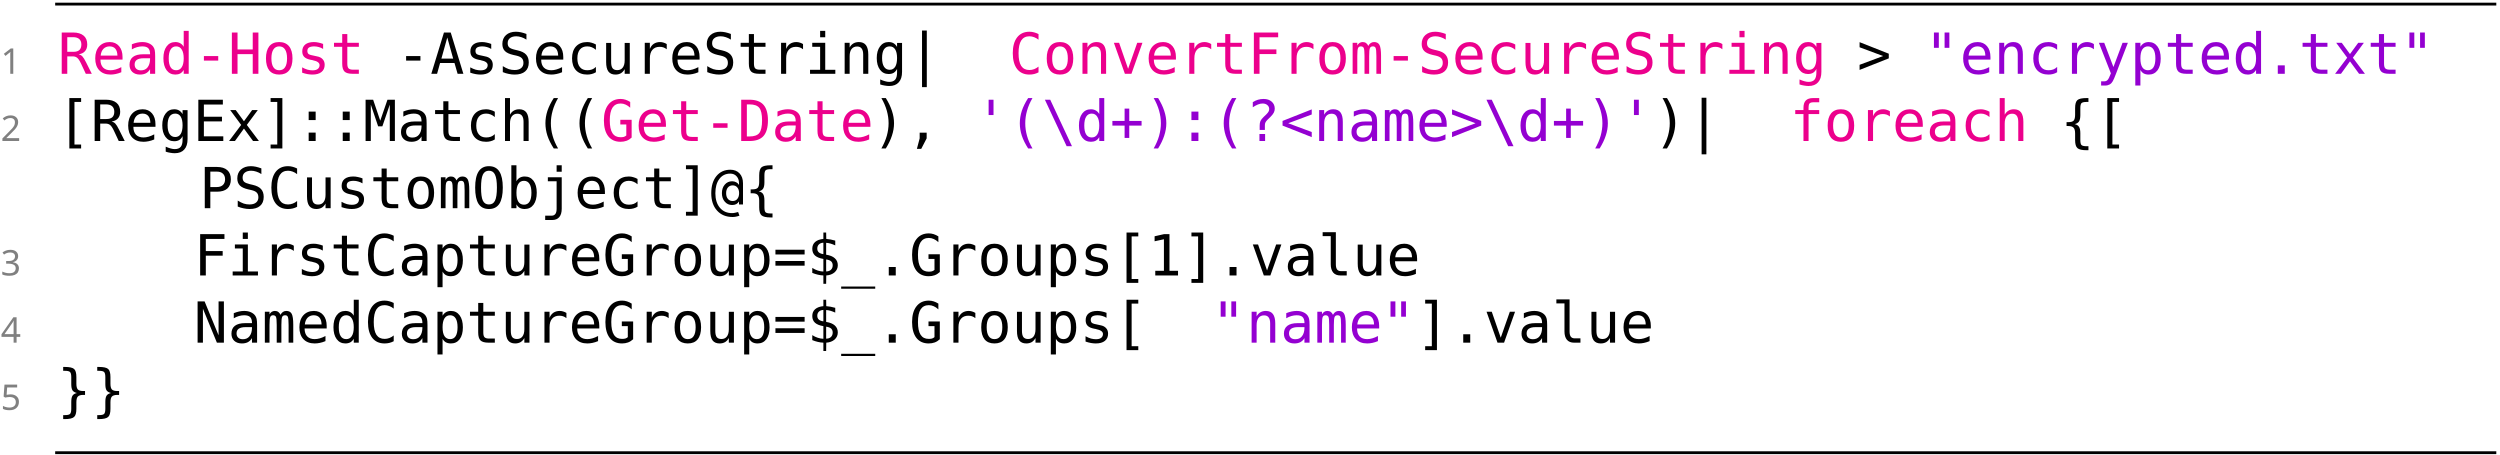
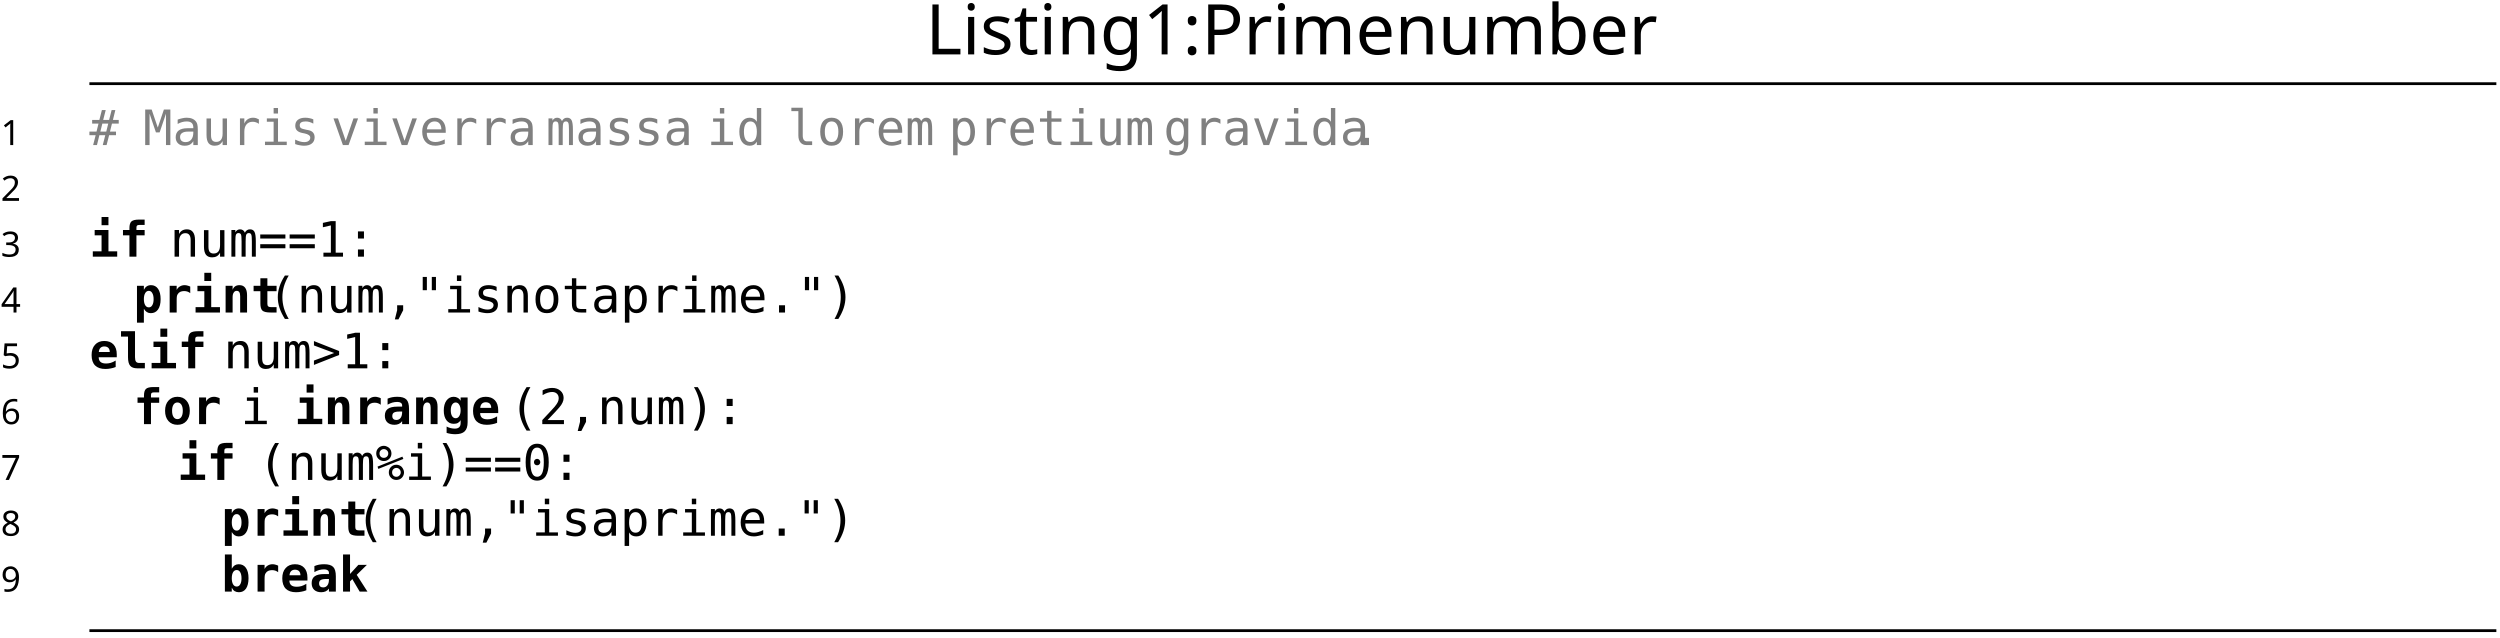
- <svg xmlns="http://www.w3.org/2000/svg" version="1.1" id="svg1" width="469.333" height="85.333" viewBox="0 0 469.333 85.333">
+ <svg xmlns="http://www.w3.org/2000/svg" version="1.1" id="svg1" width="476" height="121.333" viewBox="0 0 476 121.333">
  <defs id="defs1">
    <clipPath clipPathUnits="userSpaceOnUse" id="clipPath1">
-       <path d="M 0,0 H 612 V 792 H 0 Z" transform="translate(-133.768,-660.423)" id="path1" />
+       <path d="M 0,0 H 612 V 792 H 0 Z" transform="matrix(1,0,0,-1,-253.181,657.235)" id="path1" />
    </clipPath>
    <clipPath clipPathUnits="userSpaceOnUse" id="clipPath2">
-       <path d="M 0,0 H 612 V 792 H 0 Z" transform="matrix(1,0,0,-1,-126.102,650.61)" id="path2" />
+       <path d="M 0,0 H 612 V 792 H 0 Z" transform="translate(-133.768,-653.051)" id="path2" />
    </clipPath>
    <clipPath clipPathUnits="userSpaceOnUse" id="clipPath3">
-       <path d="M 0,0 H 612 V 792 H 0 Z" transform="matrix(1,0,0,-1,-134.128,650.61)" id="path3" />
+       <path d="M 0,0 H 612 V 792 H 0 Z" transform="matrix(1,0,0,-1,-121.12,644.284)" id="path3" />
    </clipPath>
    <clipPath clipPathUnits="userSpaceOnUse" id="clipPath4">
-       <path d="M 0,0 H 612 V 792 H 0 Z" transform="matrix(1,0,0,-1,-181.79,650.61)" id="path4" />
+       <path d="M 0,0 H 612 V 792 H 0 Z" transform="matrix(1,0,0,-1,-133.768,644.284)" id="path4" />
    </clipPath>
    <clipPath clipPathUnits="userSpaceOnUse" id="clipPath5">
-       <path d="M 0,0 H 612 V 792 H 0 Z" transform="matrix(1,0,0,-1,-268.052,650.61)" id="path5" />
+       <path d="M 0,0 H 612 V 792 H 0 Z" transform="matrix(1,0,0,-1,-141.437,644.284)" id="path5" />
    </clipPath>
    <clipPath clipPathUnits="userSpaceOnUse" id="clipPath6">
-       <path d="M 0,0 H 612 V 792 H 0 Z" transform="matrix(1,0,0,-1,-387.487,650.61)" id="path6" />
+       <path d="M 0,0 H 612 V 792 H 0 Z" transform="matrix(1,0,0,-1,-168.277,644.284)" id="path6" />
    </clipPath>
    <clipPath clipPathUnits="userSpaceOnUse" id="clipPath7">
-       <path d="M 0,0 H 612 V 792 H 0 Z" transform="matrix(1,0,0,-1,-396.985,650.61)" id="path7" />
+       <path d="M 0,0 H 612 V 792 H 0 Z" transform="matrix(1,0,0,-1,-198.951,644.284)" id="path7" />
    </clipPath>
    <clipPath clipPathUnits="userSpaceOnUse" id="clipPath8">
-       <path d="M 0,0 H 612 V 792 H 0 Z" transform="matrix(1,0,0,-1,-401.927,650.61)" id="path8" />
+       <path d="M 0,0 H 612 V 792 H 0 Z" transform="matrix(1,0,0,-1,-221.956,644.284)" id="path8" />
    </clipPath>
    <clipPath clipPathUnits="userSpaceOnUse" id="clipPath9">
-       <path d="M 0,0 H 612 V 792 H 0 Z" transform="matrix(1,0,0,-1,-444.806,650.61)" id="path9" />
+       <path d="M 0,0 H 612 V 792 H 0 Z" transform="matrix(1,0,0,-1,-233.459,644.284)" id="path9" />
    </clipPath>
    <clipPath clipPathUnits="userSpaceOnUse" id="clipPath10">
-       <path d="M 0,0 H 612 V 792 H 0 Z" transform="matrix(1,0,0,-1,-449.688,650.61)" id="path10" />
+       <path d="M 0,0 H 612 V 792 H 0 Z" transform="matrix(1,0,0,-1,-256.464,644.284)" id="path10" />
    </clipPath>
    <clipPath clipPathUnits="userSpaceOnUse" id="clipPath11">
-       <path d="M 0,0 H 612 V 792 H 0 Z" transform="matrix(1,0,0,-1,-463.934,650.61)" id="path11" />
+       <path d="M 0,0 H 612 V 792 H 0 Z" transform="matrix(1,0,0,-1,-287.139,644.284)" id="path11" />
    </clipPath>
    <clipPath clipPathUnits="userSpaceOnUse" id="clipPath12">
-       <path d="M 0,0 H 612 V 792 H 0 Z" transform="matrix(1,0,0,-1,-126.102,641.146)" id="path12" />
+       <path d="M 0,0 H 612 V 792 H 0 Z" transform="matrix(1,0,0,-1,-313.978,644.284)" id="path12" />
    </clipPath>
    <clipPath clipPathUnits="userSpaceOnUse" id="clipPath13">
-       <path d="M 0,0 H 612 V 792 H 0 Z" transform="matrix(1,0,0,-1,-133.968,641.146)" id="path13" />
+       <path d="M 0,0 H 612 V 792 H 0 Z" transform="matrix(1,0,0,-1,-121.12,636.314)" id="path13" />
    </clipPath>
    <clipPath clipPathUnits="userSpaceOnUse" id="clipPath14">
-       <path d="M 0,0 H 612 V 792 H 0 Z" transform="matrix(1,0,0,-1,-210.638,641.146)" id="path14" />
+       <path d="M 0,0 H 612 V 792 H 0 Z" transform="matrix(1,0,0,-1,-121.12,628.344)" id="path14" />
    </clipPath>
    <clipPath clipPathUnits="userSpaceOnUse" id="clipPath15">
-       <path d="M 0,0 H 612 V 792 H 0 Z" transform="matrix(1,0,0,-1,-248.739,641.146)" id="path15" />
+       <path d="M 0,0 H 612 V 792 H 0 Z" transform="matrix(1,0,0,-1,-133.768,628.344)" id="path15" />
    </clipPath>
    <clipPath clipPathUnits="userSpaceOnUse" id="clipPath16">
-       <path d="M 0,0 H 612 V 792 H 0 Z" transform="matrix(1,0,0,-1,-263.152,641.146)" id="path16" />
+       <path d="M 0,0 H 612 V 792 H 0 Z" transform="matrix(1,0,0,-1,-145.271,628.344)" id="path16" />
    </clipPath>
    <clipPath clipPathUnits="userSpaceOnUse" id="clipPath17">
-       <path d="M 0,0 H 612 V 792 H 0 Z" transform="matrix(1,0,0,-1,-267.934,641.146)" id="path17" />
+       <path d="M 0,0 H 612 V 792 H 0 Z" transform="matrix(1,0,0,-1,-121.12,620.374)" id="path17" />
    </clipPath>
    <clipPath clipPathUnits="userSpaceOnUse" id="clipPath18">
-       <path d="M 0,0 H 612 V 792 H 0 Z" transform="matrix(1,0,0,-1,-277.432,641.146)" id="path18" />
+       <path d="M 0,0 H 612 V 792 H 0 Z" transform="matrix(1,0,0,-1,-140.045,620.374)" id="path18" />
    </clipPath>
    <clipPath clipPathUnits="userSpaceOnUse" id="clipPath19">
-       <path d="M 0,0 H 612 V 792 H 0 Z" transform="matrix(1,0,0,-1,-282.281,641.146)" id="path19" />
+       <path d="M 0,0 H 612 V 792 H 0 Z" transform="matrix(1,0,0,-1,-159.216,620.374)" id="path19" />
    </clipPath>
    <clipPath clipPathUnits="userSpaceOnUse" id="clipPath20">
-       <path d="M 0,0 H 612 V 792 H 0 Z" transform="matrix(1,0,0,-1,-291.845,641.146)" id="path20" />
+       <path d="M 0,0 H 612 V 792 H 0 Z" transform="matrix(1,0,0,-1,-121.12,612.404)" id="path20" />
    </clipPath>
    <clipPath clipPathUnits="userSpaceOnUse" id="clipPath21">
-       <path d="M 0,0 H 612 V 792 H 0 Z" transform="matrix(1,0,0,-1,-310.973,641.146)" id="path21" />
+       <path d="M 0,0 H 612 V 792 H 0 Z" transform="matrix(1,0,0,-1,-133.768,612.404)" id="path21" />
    </clipPath>
    <clipPath clipPathUnits="userSpaceOnUse" id="clipPath22">
-       <path d="M 0,0 H 612 V 792 H 0 Z" transform="matrix(1,0,0,-1,-330.102,641.146)" id="path22" />
+       <path d="M 0,0 H 612 V 792 H 0 Z" transform="matrix(1,0,0,-1,-152.94,612.404)" id="path22" />
    </clipPath>
    <clipPath clipPathUnits="userSpaceOnUse" id="clipPath23">
-       <path d="M 0,0 H 612 V 792 H 0 Z" transform="matrix(1,0,0,-1,-339.599,641.146)" id="path23" />
+       <path d="M 0,0 H 612 V 792 H 0 Z" transform="matrix(1,0,0,-1,-121.12,604.433)" id="path23" />
    </clipPath>
    <clipPath clipPathUnits="userSpaceOnUse" id="clipPath24">
-       <path d="M 0,0 H 612 V 792 H 0 Z" transform="matrix(1,0,0,-1,-344.448,641.146)" id="path24" />
+       <path d="M 0,0 H 612 V 792 H 0 Z" transform="matrix(1,0,0,-1,-140.045,604.433)" id="path24" />
    </clipPath>
    <clipPath clipPathUnits="userSpaceOnUse" id="clipPath25">
-       <path d="M 0,0 H 612 V 792 H 0 Z" transform="matrix(1,0,0,-1,-354.012,641.146)" id="path25" />
+       <path d="M 0,0 H 612 V 792 H 0 Z" transform="matrix(1,0,0,-1,-155.382,604.433)" id="path25" />
    </clipPath>
    <clipPath clipPathUnits="userSpaceOnUse" id="clipPath26">
-       <path d="M 0,0 H 612 V 792 H 0 Z" transform="matrix(1,0,0,-1,-358.728,641.146)" id="path26" />
+       <path d="M 0,0 H 612 V 792 H 0 Z" transform="matrix(1,0,0,-1,-163.05,604.433)" id="path26" />
    </clipPath>
    <clipPath clipPathUnits="userSpaceOnUse" id="clipPath27">
-       <path d="M 0,0 H 612 V 792 H 0 Z" transform="matrix(1,0,0,-1,-378.006,641.146)" id="path27" />
+       <path d="M 0,0 H 612 V 792 H 0 Z" transform="matrix(1,0,0,-1,-193.724,604.433)" id="path27" />
    </clipPath>
    <clipPath clipPathUnits="userSpaceOnUse" id="clipPath28">
-       <path d="M 0,0 H 612 V 792 H 0 Z" transform="matrix(1,0,0,-1,-416.113,641.146)" id="path28" />
+       <path d="M 0,0 H 612 V 792 H 0 Z" transform="matrix(1,0,0,-1,-121.12,596.463)" id="path28" />
    </clipPath>
    <clipPath clipPathUnits="userSpaceOnUse" id="clipPath29">
-       <path d="M 0,0 H 612 V 792 H 0 Z" transform="matrix(1,0,0,-1,-154.067,631.681)" id="path29" />
+       <path d="M 0,0 H 612 V 792 H 0 Z" transform="matrix(1,0,0,-1,-146.321,596.463)" id="path29" />
    </clipPath>
    <clipPath clipPathUnits="userSpaceOnUse" id="clipPath30">
-       <path d="M 0,0 H 612 V 792 H 0 Z" transform="matrix(1,0,0,-1,-126.102,622.217)" id="path30" />
+       <path d="M 0,0 H 612 V 792 H 0 Z" transform="matrix(1,0,0,-1,-157.824,596.463)" id="path30" />
    </clipPath>
    <clipPath clipPathUnits="userSpaceOnUse" id="clipPath31">
-       <path d="M 0,0 H 612 V 792 H 0 Z" transform="matrix(1,0,0,-1,-153.275,622.217)" id="path31" />
+       <path d="M 0,0 H 612 V 792 H 0 Z" transform="matrix(1,0,0,-1,-121.12,588.493)" id="path31" />
    </clipPath>
    <clipPath clipPathUnits="userSpaceOnUse" id="clipPath32">
-       <path d="M 0,0 H 612 V 792 H 0 Z" transform="matrix(1,0,0,-1,-126.102,612.752)" id="path32" />
+       <path d="M 0,0 H 612 V 792 H 0 Z" transform="matrix(1,0,0,-1,-152.598,588.493)" id="path32" />
    </clipPath>
    <clipPath clipPathUnits="userSpaceOnUse" id="clipPath33">
-       <path d="M 0,0 H 612 V 792 H 0 Z" transform="matrix(1,0,0,-1,-153.275,612.752)" id="path33" />
+       <path d="M 0,0 H 612 V 792 H 0 Z" transform="matrix(1,0,0,-1,-171.769,588.493)" id="path33" />
    </clipPath>
    <clipPath clipPathUnits="userSpaceOnUse" id="clipPath34">
-       <path d="M 0,0 H 612 V 792 H 0 Z" transform="matrix(1,0,0,-1,-296.56,612.752)" id="path34" />
+       <path d="M 0,0 H 612 V 792 H 0 Z" transform="matrix(1,0,0,-1,-121.12,580.523)" id="path34" />
    </clipPath>
    <clipPath clipPathUnits="userSpaceOnUse" id="clipPath35">
-       <path d="M 0,0 H 612 V 792 H 0 Z" transform="matrix(1,0,0,-1,-301.463,612.752)" id="path35" />
+       <path d="M 0,0 H 612 V 792 H 0 Z" transform="matrix(1,0,0,-1,-152.598,580.523)" id="path35" />
    </clipPath>
    <clipPath clipPathUnits="userSpaceOnUse" id="clipPath36">
-       <path d="M 0,0 H 612 V 792 H 0 Z" transform="matrix(1,0,0,-1,-320.471,612.752)" id="path36" />
-     </clipPath>
-     <clipPath clipPathUnits="userSpaceOnUse" id="clipPath37">
-       <path d="M 0,0 H 612 V 792 H 0 Z" transform="matrix(1,0,0,-1,-325.32,612.752)" id="path37" />
-     </clipPath>
-     <clipPath clipPathUnits="userSpaceOnUse" id="clipPath38">
-       <path d="M 0,0 H 612 V 792 H 0 Z" transform="matrix(1,0,0,-1,-126.102,603.288)" id="path38" />
-     </clipPath>
-     <clipPath clipPathUnits="userSpaceOnUse" id="clipPath39">
-       <path d="M 0,0 H 612 V 792 H 0 Z" transform="matrix(1,0,0,-1,-134.035,603.288)" id="path39" />
-     </clipPath>
-     <clipPath clipPathUnits="userSpaceOnUse" id="clipPath40">
-       <path d="M 0,0 H 612 V 792 H 0 Z" transform="translate(-133.768,-597.26)" id="path40" />
+       <path d="M 0,0 H 612 V 792 H 0 Z" transform="translate(-133.768,-574.944)" id="path36" />
    </clipPath>
  </defs>
  <g id="g1">
-     <g id="g78">
-       <path d="M 0,0 H 343.711" style="fill:none;stroke:#000000;stroke-width:0.398;stroke-linecap:butt;stroke-linejoin:miter;stroke-miterlimit:10;stroke-dasharray:none;stroke-opacity:1" transform="matrix(1.333333,0,0,-1.333333,10.35733,0.7693333)" clip-path="url(#clipPath1)" id="path41" />
-       <text xml:space="preserve" transform="matrix(1.333333,0,0,1.333333,0.136,13.85333)" clip-path="url(#clipPath2)" id="text41">
-         <tspan style="font-variant:normal;font-weight:normal;font-size:4.981px;font-family:'Segoe UI';writing-mode:lr-tb;fill:#808080;fill-opacity:1;fill-rule:nonzero;stroke:none" x="0" y="0" id="tspan41">1</tspan>
-       </text>
-       <text xml:space="preserve" transform="matrix(1.333333,0,0,1.333333,10.83733,13.85333)" clip-path="url(#clipPath3)" id="text42">
-         <tspan style="font-variant:normal;font-weight:normal;font-size:7.97px;font-family:Consolas;writing-mode:lr-tb;fill:#ec008c;fill-opacity:1;fill-rule:nonzero;stroke:none" x="0" dx="0 0.359 0.359 0.359 0.359 0.367 0.359 0.359 0.359" y="0" id="tspan42">Read-Host</tspan>
-       </text>
-       <text xml:space="preserve" transform="matrix(1.333333,0,0,1.333333,74.38667,13.85333)" clip-path="url(#clipPath4)" id="text43">
-         <tspan style="font-variant:normal;font-weight:normal;font-size:7.97px;font-family:Consolas;writing-mode:lr-tb;fill:#000000;fill-opacity:1;fill-rule:nonzero;stroke:none" x="0" dx="0 0.566 0.375 0.375 0.375 0.375 0.375 0.375 0.367 0.375 0.375 0.375 0.375 0.375 0.375 5.356" y="0" id="tspan43">-AsSecureString|</tspan>
-       </text>
-       <text xml:space="preserve" transform="matrix(1.333333,0,0,1.333333,189.4027,13.85333)" clip-path="url(#clipPath5)" id="text44">
-         <tspan style="font-variant:normal;font-weight:normal;font-size:7.97px;font-family:Consolas;writing-mode:lr-tb;fill:#ec008c;fill-opacity:1;fill-rule:nonzero;stroke:none" x="0" dx="0 0.383 0.383 0.383 0.383 0.391 0.383 0.383 0.383 0.383 0.383 0.391 0.383 0.383 0.383 0.383 0.391 0.383 0.383 0.383 0.383 0.391 0.383 0.383" y="0" id="tspan44">ConvertFrom-SecureString</tspan>
-       </text>
-       <text xml:space="preserve" transform="matrix(1.333333,0,0,1.333333,348.6493,13.85333)" clip-path="url(#clipPath6)" id="text45">
-         <tspan style="font-variant:normal;font-weight:normal;font-size:7.97px;font-family:Consolas;writing-mode:lr-tb;fill:#000000;fill-opacity:1;fill-rule:nonzero;stroke:none" x="0" y="0" id="tspan45">&gt;</tspan>
-       </text>
-       <text xml:space="preserve" transform="matrix(1.333333,0,0,1.333333,361.3133,13.85333)" clip-path="url(#clipPath7)" id="text46">
-         <tspan style="font-variant:normal;font-weight:normal;font-size:7.97px;font-family:Consolas;writing-mode:lr-tb;fill:#9400d1;fill-opacity:1;fill-rule:nonzero;stroke:none" x="0" y="0" id="tspan46">"</tspan>
-       </text>
-       <text xml:space="preserve" transform="matrix(1.333333,0,0,1.333333,367.9027,13.85333)" clip-path="url(#clipPath8)" id="text47">
-         <tspan style="font-variant:normal;font-weight:normal;font-size:7.97px;font-family:Consolas;writing-mode:lr-tb;fill:#9400d1;fill-opacity:1;fill-rule:nonzero;stroke:none" x="0" dx="0 0.359 0.359 0.359 0.359 0.359 0.367 0.359 0.359" y="0" id="tspan47">encrypted</tspan>
-       </text>
-       <text xml:space="preserve" transform="matrix(1.333333,0,0,1.333333,425.0747,13.85333)" clip-path="url(#clipPath9)" id="text48">
-         <tspan style="font-variant:normal;font-weight:normal;font-size:7.97px;font-family:Consolas;writing-mode:lr-tb;fill:#9400d1;fill-opacity:1;fill-rule:nonzero;stroke:none" x="0" y="0" id="tspan48">.</tspan>
-       </text>
-       <text xml:space="preserve" transform="matrix(1.333333,0,0,1.333333,431.584,13.85333)" clip-path="url(#clipPath10)" id="text49">
-         <tspan style="font-variant:normal;font-weight:normal;font-size:7.97px;font-family:Consolas;writing-mode:lr-tb;fill:#9400d1;fill-opacity:1;fill-rule:nonzero;stroke:none" x="0" dx="0 0.295 0.303" y="0" id="tspan49">txt</tspan>
-       </text>
-       <text xml:space="preserve" transform="matrix(1.333333,0,0,1.333333,450.5787,13.85333)" clip-path="url(#clipPath11)" id="text50">
-         <tspan style="font-variant:normal;font-weight:normal;font-size:7.97px;font-family:Consolas;writing-mode:lr-tb;fill:#9400d1;fill-opacity:1;fill-rule:nonzero;stroke:none" x="0" y="0" id="tspan50">"</tspan>
-       </text>
-       <text xml:space="preserve" transform="matrix(1.333333,0,0,1.333333,0.136,26.472)" clip-path="url(#clipPath12)" id="text51">
-         <tspan style="font-variant:normal;font-weight:normal;font-size:4.981px;font-family:'Segoe UI';writing-mode:lr-tb;fill:#808080;fill-opacity:1;fill-rule:nonzero;stroke:none" x="0" y="0" id="tspan51">2</tspan>
-       </text>
-       <text xml:space="preserve" transform="matrix(1.333333,0,0,1.333333,10.624,26.472)" clip-path="url(#clipPath13)" id="text52">
-         <tspan style="font-variant:normal;font-weight:normal;font-size:7.97px;font-family:Consolas;writing-mode:lr-tb;fill:#000000;fill-opacity:1;fill-rule:nonzero;stroke:none" x="0" dx="0 0.534 0.327 0.335 0.335 0.335 0.63 0.303 0.303 0.63 0.335 0.335 0.335 0.335 0.598 0.263" y="0" id="tspan52">[RegEx]::Match((</tspan>
-       </text>
-       <text xml:space="preserve" transform="matrix(1.333333,0,0,1.333333,112.8507,26.472)" clip-path="url(#clipPath14)" id="text53">
-         <tspan style="font-variant:normal;font-weight:normal;font-size:7.97px;font-family:Consolas;writing-mode:lr-tb;fill:#ec008c;fill-opacity:1;fill-rule:nonzero;stroke:none" x="0" dx="0 0.351 0.359 0.351 0.359 0.359 0.351 0.359" y="0" id="tspan53">Get-Date</tspan>
-       </text>
-       <text xml:space="preserve" transform="matrix(1.333333,0,0,1.333333,163.652,26.472)" clip-path="url(#clipPath15)" id="text54">
-         <tspan style="font-variant:normal;font-weight:normal;font-size:7.97px;font-family:Consolas;writing-mode:lr-tb;fill:#000000;fill-opacity:1;fill-rule:nonzero;stroke:none" x="0" dx="0 0.462" y="0" id="tspan54">),</tspan>
-       </text>
-       <text xml:space="preserve" transform="matrix(1.333333,0,0,1.333333,182.8693,26.472)" clip-path="url(#clipPath16)" id="text55">
-         <tspan style="font-variant:normal;font-weight:normal;font-size:7.97px;font-family:Consolas;writing-mode:lr-tb;fill:#9400d1;fill-opacity:1;fill-rule:nonzero;stroke:none" x="0" y="0" id="tspan55">'</tspan>
-       </text>
-       <text xml:space="preserve" transform="matrix(1.333333,0,0,1.333333,189.2453,26.472)" clip-path="url(#clipPath17)" id="text56">
-         <tspan style="font-variant:normal;font-weight:normal;font-size:7.97px;font-family:Consolas;writing-mode:lr-tb;fill:#9400d1;fill-opacity:1;fill-rule:nonzero;stroke:none" x="0" dx="0 0.263" y="0" id="tspan56">(\</tspan>
-       </text>
-       <text xml:space="preserve" transform="matrix(1.333333,0,0,1.333333,201.9093,26.472)" clip-path="url(#clipPath18)" id="text57">
-         <tspan style="font-variant:normal;font-weight:normal;font-size:7.97px;font-family:Consolas;writing-mode:lr-tb;fill:#9400d1;fill-opacity:1;fill-rule:nonzero;stroke:none" x="0" y="0" id="tspan57">d</tspan>
-       </text>
-       <text xml:space="preserve" transform="matrix(1.333333,0,0,1.333333,208.3747,26.472)" clip-path="url(#clipPath19)" id="text58">
-         <tspan style="font-variant:normal;font-weight:normal;font-size:7.97px;font-family:Consolas;writing-mode:lr-tb;fill:#9400d1;fill-opacity:1;fill-rule:nonzero;stroke:none" x="0" dx="0 0.263" y="0" id="tspan58">+)</tspan>
-       </text>
-       <text xml:space="preserve" transform="matrix(1.333333,0,0,1.333333,221.1267,26.472)" clip-path="url(#clipPath20)" id="text59">
-         <tspan style="font-variant:normal;font-weight:normal;font-size:7.97px;font-family:Consolas;writing-mode:lr-tb;fill:#9400d1;fill-opacity:1;fill-rule:nonzero;stroke:none" x="0" dx="0 0.263 0.263 0.534" y="0" id="tspan59">:(?&lt;</tspan>
-       </text>
-       <text xml:space="preserve" transform="matrix(1.333333,0,0,1.333333,246.6307,26.472)" clip-path="url(#clipPath21)" id="text60">
-         <tspan style="font-variant:normal;font-weight:normal;font-size:7.97px;font-family:Consolas;writing-mode:lr-tb;fill:#9400d1;fill-opacity:1;fill-rule:nonzero;stroke:none" x="0" dx="0 0.263 0.271 0.263" y="0" id="tspan60">name</tspan>
-       </text>
-       <text xml:space="preserve" transform="matrix(1.333333,0,0,1.333333,272.136,26.472)" clip-path="url(#clipPath22)" id="text61">
-         <tspan style="font-variant:normal;font-weight:normal;font-size:7.97px;font-family:Consolas;writing-mode:lr-tb;fill:#9400d1;fill-opacity:1;fill-rule:nonzero;stroke:none" x="0" dx="0 0.263" y="0" id="tspan61">&gt;\</tspan>
-       </text>
-       <text xml:space="preserve" transform="matrix(1.333333,0,0,1.333333,284.7987,26.472)" clip-path="url(#clipPath23)" id="text62">
-         <tspan style="font-variant:normal;font-weight:normal;font-size:7.97px;font-family:Consolas;writing-mode:lr-tb;fill:#9400d1;fill-opacity:1;fill-rule:nonzero;stroke:none" x="0" y="0" id="tspan62">d</tspan>
-       </text>
-       <text xml:space="preserve" transform="matrix(1.333333,0,0,1.333333,291.264,26.472)" clip-path="url(#clipPath24)" id="text63">
-         <tspan style="font-variant:normal;font-weight:normal;font-size:7.97px;font-family:Consolas;writing-mode:lr-tb;fill:#9400d1;fill-opacity:1;fill-rule:nonzero;stroke:none" x="0" dx="0 0.263" y="0" id="tspan63">+)</tspan>
-       </text>
-       <text xml:space="preserve" transform="matrix(1.333333,0,0,1.333333,304.016,26.472)" clip-path="url(#clipPath25)" id="text64">
-         <tspan style="font-variant:normal;font-weight:normal;font-size:7.97px;font-family:Consolas;writing-mode:lr-tb;fill:#9400d1;fill-opacity:1;fill-rule:nonzero;stroke:none" x="0" y="0" id="tspan64">'</tspan>
-       </text>
-       <text xml:space="preserve" transform="matrix(1.333333,0,0,1.333333,310.304,26.472)" clip-path="url(#clipPath26)" id="text65">
-         <tspan style="font-variant:normal;font-weight:normal;font-size:7.97px;font-family:Consolas;writing-mode:lr-tb;fill:#000000;fill-opacity:1;fill-rule:nonzero;stroke:none" x="0" dx="0 5.181" y="0" id="tspan65">)|</tspan>
-       </text>
-       <text xml:space="preserve" transform="matrix(1.333333,0,0,1.333333,336.008,26.472)" clip-path="url(#clipPath27)" id="text66">
-         <tspan style="font-variant:normal;font-weight:normal;font-size:7.97px;font-family:Consolas;writing-mode:lr-tb;fill:#ec008c;fill-opacity:1;fill-rule:nonzero;stroke:none" x="0" dx="0 0.351 0.343 0.351 0.351 0.351 0.351" y="0" id="tspan66">foreach</tspan>
-       </text>
-       <text xml:space="preserve" transform="matrix(1.333333,0,0,1.333333,386.8173,26.472)" clip-path="url(#clipPath28)" id="text67">
-         <tspan style="font-variant:normal;font-weight:normal;font-size:7.97px;font-family:Consolas;writing-mode:lr-tb;fill:#000000;fill-opacity:1;fill-rule:nonzero;stroke:none" x="0" dx="0 5.181" y="0" id="tspan67">{[</tspan>
-       </text>
-       <text xml:space="preserve" transform="matrix(1.333333,0,0,1.333333,37.42267,39.092)" clip-path="url(#clipPath29)" id="text68">
-         <tspan style="font-variant:normal;font-weight:normal;font-size:7.97px;font-family:Consolas;writing-mode:lr-tb;fill:#000000;fill-opacity:1;fill-rule:nonzero;stroke:none" x="0" dx="0 0.367 0.375 0.375 0.375 0.375 0.375 0.375 0.367 0.375 0.375 0.375 0.375 0.375 0.574 0.399 0.399" y="0" id="tspan68">PSCustomObject]@{</tspan>
-       </text>
-       <text xml:space="preserve" transform="matrix(1.333333,0,0,1.333333,0.136,51.71067)" clip-path="url(#clipPath30)" id="text69">
-         <tspan style="font-variant:normal;font-weight:normal;font-size:4.981px;font-family:'Segoe UI';writing-mode:lr-tb;fill:#808080;fill-opacity:1;fill-rule:nonzero;stroke:none" x="0" y="0" id="tspan69">3</tspan>
-       </text>
-       <text xml:space="preserve" transform="matrix(1.333333,0,0,1.333333,36.36667,51.71067)" clip-path="url(#clipPath31)" id="text70">
-         <tspan style="font-variant:normal;font-weight:normal;font-size:7.97px;font-family:Consolas;writing-mode:lr-tb;fill:#000000;fill-opacity:1;fill-rule:nonzero;stroke:none" x="0" dx="0 0.375 0.375 0.383 0.375 0.383 0.375 0.375 0.383 0.375 0.383 0.375 0.383 0.375 0.375 0.383 0.375 5.364 5.244 0.271 0.462 0.542 0.351 0.343 0.343 0.343 0.343 0.662 0.319 0.319 0.319 0.654 0.335 0.335 0.335 0.335" y="0" id="tspan70">FirstCaptureGroup=$_.Groups[1].value</tspan>
-       </text>
-       <text xml:space="preserve" transform="matrix(1.333333,0,0,1.333333,0.136,64.33067)" clip-path="url(#clipPath32)" id="text71">
-         <tspan style="font-variant:normal;font-weight:normal;font-size:4.981px;font-family:'Segoe UI';writing-mode:lr-tb;fill:#808080;fill-opacity:1;fill-rule:nonzero;stroke:none" x="0" y="0" id="tspan71">4</tspan>
-       </text>
-       <text xml:space="preserve" transform="matrix(1.333333,0,0,1.333333,36.36667,64.33067)" clip-path="url(#clipPath33)" id="text72">
-         <tspan style="font-variant:normal;font-weight:normal;font-size:7.97px;font-family:Consolas;writing-mode:lr-tb;fill:#000000;fill-opacity:1;fill-rule:nonzero;stroke:none" x="0" dx="0 0.375 0.375 0.383 0.375 0.383 0.375 0.375 0.383 0.375 0.383 0.375 0.383 0.375 0.375 0.383 0.375 5.364 5.244 0.271 0.462 0.542 0.351 0.343 0.343 0.343 0.343 0.542" y="0" id="tspan72">NamedCaptureGroup=$_.Groups[</tspan>
-       </text>
-       <text xml:space="preserve" transform="matrix(1.333333,0,0,1.333333,227.4133,64.33067)" clip-path="url(#clipPath34)" id="text73">
-         <tspan style="font-variant:normal;font-weight:normal;font-size:7.97px;font-family:Consolas;writing-mode:lr-tb;fill:#9400d1;fill-opacity:1;fill-rule:nonzero;stroke:none" x="0" y="0" id="tspan73">"</tspan>
-       </text>
-       <text xml:space="preserve" transform="matrix(1.333333,0,0,1.333333,233.9507,64.33067)" clip-path="url(#clipPath35)" id="text74">
-         <tspan style="font-variant:normal;font-weight:normal;font-size:7.97px;font-family:Consolas;writing-mode:lr-tb;fill:#9400d1;fill-opacity:1;fill-rule:nonzero;stroke:none" x="0" dx="0 0.319 0.319 0.319" y="0" id="tspan74">name</tspan>
-       </text>
-       <text xml:space="preserve" transform="matrix(1.333333,0,0,1.333333,259.2947,64.33067)" clip-path="url(#clipPath36)" id="text75">
-         <tspan style="font-variant:normal;font-weight:normal;font-size:7.97px;font-family:Consolas;writing-mode:lr-tb;fill:#9400d1;fill-opacity:1;fill-rule:nonzero;stroke:none" x="0" y="0" id="tspan75">"</tspan>
-       </text>
-       <text xml:space="preserve" transform="matrix(1.333333,0,0,1.333333,265.76,64.33067)" clip-path="url(#clipPath37)" id="text76">
-         <tspan style="font-variant:normal;font-weight:normal;font-size:7.97px;font-family:Consolas;writing-mode:lr-tb;fill:#000000;fill-opacity:1;fill-rule:nonzero;stroke:none" x="0" dx="0 0.263 0.598 0.335 0.335 0.335 0.335" y="0" id="tspan76">].value</tspan>
-       </text>
-       <text xml:space="preserve" transform="matrix(1.333333,0,0,1.333333,0.136,76.94933)" clip-path="url(#clipPath38)" id="text77">
-         <tspan style="font-variant:normal;font-weight:normal;font-size:4.981px;font-family:'Segoe UI';writing-mode:lr-tb;fill:#808080;fill-opacity:1;fill-rule:nonzero;stroke:none" x="0" y="0" id="tspan77">5</tspan>
-       </text>
-       <text xml:space="preserve" transform="matrix(1.333333,0,0,1.333333,10.71333,76.94933)" clip-path="url(#clipPath39)" id="text78">
-         <tspan style="font-variant:normal;font-weight:normal;font-size:7.97px;font-family:Consolas;writing-mode:lr-tb;fill:#000000;fill-opacity:1;fill-rule:nonzero;stroke:none" x="0" dx="0 0.263" y="0" id="tspan78">}}</tspan>
-       </text>
-       <path d="M 0,0 H 343.711" style="fill:none;stroke:#000000;stroke-width:0.398;stroke-linecap:butt;stroke-linejoin:miter;stroke-miterlimit:10;stroke-dasharray:none;stroke-opacity:1" transform="matrix(1.333333,0,0,-1.333333,10.35733,84.98667)" clip-path="url(#clipPath40)" id="path78" />
+     <g id="g69">
+       <text xml:space="preserve" transform="matrix(1.333333,0,0,1.333333,176.2413,10.35333)" clip-path="url(#clipPath1)" id="text36">
+         <tspan style="font-variant:normal;font-weight:normal;font-size:9.963px;font-family:'Segoe UI';writing-mode:lr-tb;fill:#000000;fill-opacity:1;fill-rule:nonzero;stroke:none" x="0" dx="0 0 0 0 0 0 0 2.72 0 3.646 0 0 0 0 2.73" y="0" id="tspan36">Listing1:Primenumber</tspan>
+       </text>
+       <path d="M 0,0 H 343.711" style="fill:none;stroke:#000000;stroke-width:0.398;stroke-linecap:butt;stroke-linejoin:miter;stroke-miterlimit:10;stroke-dasharray:none;stroke-opacity:1" transform="matrix(1.333333,0,0,-1.333333,17.024,15.932)" clip-path="url(#clipPath2)" id="path37" />
+       <text xml:space="preserve" transform="matrix(1.333333,0,0,1.333333,0.16,27.62133)" clip-path="url(#clipPath3)" id="text37">
+         <tspan style="font-variant:normal;font-weight:normal;font-size:4.981px;font-family:'Segoe UI';writing-mode:lr-tb;fill:#000000;fill-opacity:1;fill-rule:nonzero;stroke:none" x="0" y="0" id="tspan37">1</tspan>
+       </text>
+       <text xml:space="preserve" transform="matrix(1.333333,0,0,1.333333,17.024,27.62133)" clip-path="url(#clipPath4)" id="text38">
+         <tspan style="font-variant:normal;font-weight:normal;font-size:6.974px;font-family:Consolas;writing-mode:lr-tb;fill:#808080;fill-opacity:1;fill-rule:nonzero;stroke:none" x="0" y="0" id="tspan38">#</tspan>
+       </text>
+       <text xml:space="preserve" transform="matrix(1.333333,0,0,1.333333,27.24933,27.62133)" clip-path="url(#clipPath5)" id="text39">
+         <tspan style="font-variant:normal;font-weight:normal;font-size:6.974px;font-family:Consolas;writing-mode:lr-tb;fill:#808080;fill-opacity:1;fill-rule:nonzero;stroke:none" x="0" y="0" id="tspan39">Mauris</tspan>
+       </text>
+       <text xml:space="preserve" transform="matrix(1.333333,0,0,1.333333,63.036,27.62133)" clip-path="url(#clipPath6)" id="text40">
+         <tspan style="font-variant:normal;font-weight:normal;font-size:6.974px;font-family:Consolas;writing-mode:lr-tb;fill:#808080;fill-opacity:1;fill-rule:nonzero;stroke:none" x="0" y="0" id="tspan40">viverra</tspan>
+       </text>
+       <text xml:space="preserve" transform="matrix(1.333333,0,0,1.333333,103.9347,27.62133)" clip-path="url(#clipPath7)" id="text41">
+         <tspan style="font-variant:normal;font-weight:normal;font-size:6.974px;font-family:Consolas;writing-mode:lr-tb;fill:#808080;fill-opacity:1;fill-rule:nonzero;stroke:none" x="0" y="0" id="tspan41">massa</tspan>
+       </text>
+       <text xml:space="preserve" transform="matrix(1.333333,0,0,1.333333,134.608,27.62133)" clip-path="url(#clipPath8)" id="text42">
+         <tspan style="font-variant:normal;font-weight:normal;font-size:6.974px;font-family:Consolas;writing-mode:lr-tb;fill:#808080;fill-opacity:1;fill-rule:nonzero;stroke:none" x="0" y="0" id="tspan42">id</tspan>
+       </text>
+       <text xml:space="preserve" transform="matrix(1.333333,0,0,1.333333,149.9453,27.62133)" clip-path="url(#clipPath9)" id="text43">
+         <tspan style="font-variant:normal;font-weight:normal;font-size:6.974px;font-family:Consolas;writing-mode:lr-tb;fill:#808080;fill-opacity:1;fill-rule:nonzero;stroke:none" x="0" y="0" id="tspan43">lorem</tspan>
+       </text>
+       <text xml:space="preserve" transform="matrix(1.333333,0,0,1.333333,180.6187,27.62133)" clip-path="url(#clipPath10)" id="text44">
+         <tspan style="font-variant:normal;font-weight:normal;font-size:6.974px;font-family:Consolas;writing-mode:lr-tb;fill:#808080;fill-opacity:1;fill-rule:nonzero;stroke:none" x="0" y="0" id="tspan44">pretium</tspan>
+       </text>
+       <text xml:space="preserve" transform="matrix(1.333333,0,0,1.333333,221.5187,27.62133)" clip-path="url(#clipPath11)" id="text45">
+         <tspan style="font-variant:normal;font-weight:normal;font-size:6.974px;font-family:Consolas;writing-mode:lr-tb;fill:#808080;fill-opacity:1;fill-rule:nonzero;stroke:none" x="0" y="0" id="tspan45">gravida</tspan>
+       </text>
+       <text xml:space="preserve" transform="matrix(1.333333,0,0,1.333333,257.304,27.62133)" clip-path="url(#clipPath12)" id="text46">
+         <tspan style="font-variant:normal;font-weight:normal;font-size:6.974px;font-family:Consolas;writing-mode:lr-tb;fill:#808080;fill-opacity:1;fill-rule:nonzero;stroke:none" x="0" y="0" id="tspan46">.</tspan>
+       </text>
+       <text xml:space="preserve" transform="matrix(1.333333,0,0,1.333333,0.16,38.248)" clip-path="url(#clipPath13)" id="text47">
+         <tspan style="font-variant:normal;font-weight:normal;font-size:4.981px;font-family:'Segoe UI';writing-mode:lr-tb;fill:#000000;fill-opacity:1;fill-rule:nonzero;stroke:none" x="0" y="0" id="tspan47">2</tspan>
+       </text>
+       <text xml:space="preserve" transform="matrix(1.333333,0,0,1.333333,0.16,48.87467)" clip-path="url(#clipPath14)" id="text48">
+         <tspan style="font-variant:normal;font-weight:normal;font-size:4.981px;font-family:'Segoe UI';writing-mode:lr-tb;fill:#000000;fill-opacity:1;fill-rule:nonzero;stroke:none" x="0" y="0" id="tspan48">3</tspan>
+       </text>
+       <text xml:space="preserve" transform="matrix(1.333333,0,0,1.333333,17.024,48.87467)" clip-path="url(#clipPath15)" id="text49">
+         <tspan style="font-variant:normal;font-weight:700;font-size:6.974px;font-family:Consolas;writing-mode:lr-tb;fill:#000000;fill-opacity:1;fill-rule:nonzero;stroke:none" x="0" y="0" id="tspan49">if</tspan>
+       </text>
+       <text xml:space="preserve" transform="matrix(1.333333,0,0,1.333333,32.36133,48.87467)" clip-path="url(#clipPath16)" id="text50">
+         <tspan style="font-variant:normal;font-weight:normal;font-size:6.974px;font-family:Consolas;writing-mode:lr-tb;fill:#000000;fill-opacity:1;fill-rule:nonzero;stroke:none" x="0" dx="0 0 0 3.829 0 3.836" y="0" id="tspan50">num==1:</tspan>
+       </text>
+       <text xml:space="preserve" transform="matrix(1.333333,0,0,1.333333,0.16,59.50133)" clip-path="url(#clipPath17)" id="text51">
+         <tspan style="font-variant:normal;font-weight:normal;font-size:4.981px;font-family:'Segoe UI';writing-mode:lr-tb;fill:#000000;fill-opacity:1;fill-rule:nonzero;stroke:none" x="0" y="0" id="tspan51">4</tspan>
+       </text>
+       <text xml:space="preserve" transform="matrix(1.333333,0,0,1.333333,25.39333,59.50133)" clip-path="url(#clipPath18)" id="text52">
+         <tspan style="font-variant:normal;font-weight:700;font-size:6.974px;font-family:Consolas;writing-mode:lr-tb;fill:#000000;fill-opacity:1;fill-rule:nonzero;stroke:none" x="0" y="0" id="tspan52">print</tspan>
+       </text>
+       <text xml:space="preserve" transform="matrix(1.333333,0,0,1.333333,50.95467,59.50133)" clip-path="url(#clipPath19)" id="text53">
+         <tspan style="font-variant:normal;font-weight:normal;font-size:6.974px;font-family:Consolas;writing-mode:lr-tb;fill:#000000;fill-opacity:1;fill-rule:nonzero;stroke:none" x="0" dx="0 0 0 0 0 3.829 0 0 3.836 0 0 3.836 3.836" y="0" id="tspan53">(num,"isnotaprime.")</tspan>
+       </text>
+       <text xml:space="preserve" transform="matrix(1.333333,0,0,1.333333,0.16,70.128)" clip-path="url(#clipPath20)" id="text54">
+         <tspan style="font-variant:normal;font-weight:normal;font-size:4.981px;font-family:'Segoe UI';writing-mode:lr-tb;fill:#000000;fill-opacity:1;fill-rule:nonzero;stroke:none" x="0" y="0" id="tspan54">5</tspan>
+       </text>
+       <text xml:space="preserve" transform="matrix(1.333333,0,0,1.333333,17.024,70.128)" clip-path="url(#clipPath21)" id="text55">
+         <tspan style="font-variant:normal;font-weight:700;font-size:6.974px;font-family:Consolas;writing-mode:lr-tb;fill:#000000;fill-opacity:1;fill-rule:nonzero;stroke:none" x="0" y="0" id="tspan55">elif</tspan>
+       </text>
+       <text xml:space="preserve" transform="matrix(1.333333,0,0,1.333333,42.58667,70.128)" clip-path="url(#clipPath22)" id="text56">
+         <tspan style="font-variant:normal;font-weight:normal;font-size:6.974px;font-family:Consolas;writing-mode:lr-tb;fill:#000000;fill-opacity:1;fill-rule:nonzero;stroke:none" x="0" dx="0 0 0 3.829 3.836" y="0" id="tspan56">num&gt;1:</tspan>
+       </text>
+       <text xml:space="preserve" transform="matrix(1.333333,0,0,1.333333,0.16,80.756)" clip-path="url(#clipPath23)" id="text57">
+         <tspan style="font-variant:normal;font-weight:normal;font-size:4.981px;font-family:'Segoe UI';writing-mode:lr-tb;fill:#000000;fill-opacity:1;fill-rule:nonzero;stroke:none" x="0" y="0" id="tspan57">6</tspan>
+       </text>
+       <text xml:space="preserve" transform="matrix(1.333333,0,0,1.333333,25.39333,80.756)" clip-path="url(#clipPath24)" id="text58">
+         <tspan style="font-variant:normal;font-weight:700;font-size:6.974px;font-family:Consolas;writing-mode:lr-tb;fill:#000000;fill-opacity:1;fill-rule:nonzero;stroke:none" x="0" y="0" id="tspan58">for</tspan>
+       </text>
+       <text xml:space="preserve" transform="matrix(1.333333,0,0,1.333333,45.84267,80.756)" clip-path="url(#clipPath25)" id="text59">
+         <tspan style="font-variant:normal;font-weight:normal;font-size:6.974px;font-family:Consolas;writing-mode:lr-tb;fill:#000000;fill-opacity:1;fill-rule:nonzero;stroke:none" x="0" y="0" id="tspan59">i</tspan>
+       </text>
+       <text xml:space="preserve" transform="matrix(1.333333,0,0,1.333333,56.06667,80.756)" clip-path="url(#clipPath26)" id="text60">
+         <tspan style="font-variant:normal;font-weight:700;font-size:6.974px;font-family:Consolas;writing-mode:lr-tb;fill:#000000;fill-opacity:1;fill-rule:nonzero;stroke:none" x="0" dx="0 0 3.829" y="0" id="tspan60">inrange</tspan>
+       </text>
+       <text xml:space="preserve" transform="matrix(1.333333,0,0,1.333333,96.96533,80.756)" clip-path="url(#clipPath27)" id="text61">
+         <tspan style="font-variant:normal;font-weight:normal;font-size:6.974px;font-family:Consolas;writing-mode:lr-tb;fill:#000000;fill-opacity:1;fill-rule:nonzero;stroke:none" x="0" dx="0 0 0 3.829" y="0" id="tspan61">(2,num):</tspan>
+       </text>
+       <text xml:space="preserve" transform="matrix(1.333333,0,0,1.333333,0.16,91.38267)" clip-path="url(#clipPath28)" id="text62">
+         <tspan style="font-variant:normal;font-weight:normal;font-size:4.981px;font-family:'Segoe UI';writing-mode:lr-tb;fill:#000000;fill-opacity:1;fill-rule:nonzero;stroke:none" x="0" y="0" id="tspan62">7</tspan>
+       </text>
+       <text xml:space="preserve" transform="matrix(1.333333,0,0,1.333333,33.76133,91.38267)" clip-path="url(#clipPath29)" id="text63">
+         <tspan style="font-variant:normal;font-weight:700;font-size:6.974px;font-family:Consolas;writing-mode:lr-tb;fill:#000000;fill-opacity:1;fill-rule:nonzero;stroke:none" x="0" y="0" id="tspan63">if</tspan>
+       </text>
+       <text xml:space="preserve" transform="matrix(1.333333,0,0,1.333333,49.09867,91.38267)" clip-path="url(#clipPath30)" id="text64">
+         <tspan style="font-variant:normal;font-weight:normal;font-size:6.974px;font-family:Consolas;writing-mode:lr-tb;fill:#000000;fill-opacity:1;fill-rule:nonzero;stroke:none" x="0" dx="0 0 0 0 3.829 3.836 0 3.836 0 3.836" y="0" id="tspan64">(num%i)==0:</tspan>
+       </text>
+       <text xml:space="preserve" transform="matrix(1.333333,0,0,1.333333,0.16,102.0093)" clip-path="url(#clipPath31)" id="text65">
+         <tspan style="font-variant:normal;font-weight:normal;font-size:4.981px;font-family:'Segoe UI';writing-mode:lr-tb;fill:#000000;fill-opacity:1;fill-rule:nonzero;stroke:none" x="0" y="0" id="tspan65">8</tspan>
+       </text>
+       <text xml:space="preserve" transform="matrix(1.333333,0,0,1.333333,42.13067,102.0093)" clip-path="url(#clipPath32)" id="text66">
+         <tspan style="font-variant:normal;font-weight:700;font-size:6.974px;font-family:Consolas;writing-mode:lr-tb;fill:#000000;fill-opacity:1;fill-rule:nonzero;stroke:none" x="0" y="0" id="tspan66">print</tspan>
+       </text>
+       <text xml:space="preserve" transform="matrix(1.333333,0,0,1.333333,67.692,102.0093)" clip-path="url(#clipPath33)" id="text67">
+         <tspan style="font-variant:normal;font-weight:normal;font-size:6.974px;font-family:Consolas;writing-mode:lr-tb;fill:#000000;fill-opacity:1;fill-rule:nonzero;stroke:none" x="0" dx="0 0 0 0 0 3.829 0 0 3.836 3.836" y="0" id="tspan67">(num,"isaprime.")</tspan>
+       </text>
+       <text xml:space="preserve" transform="matrix(1.333333,0,0,1.333333,0.16,112.636)" clip-path="url(#clipPath34)" id="text68">
+         <tspan style="font-variant:normal;font-weight:normal;font-size:4.981px;font-family:'Segoe UI';writing-mode:lr-tb;fill:#000000;fill-opacity:1;fill-rule:nonzero;stroke:none" x="0" y="0" id="tspan68">9</tspan>
+       </text>
+       <text xml:space="preserve" transform="matrix(1.333333,0,0,1.333333,42.13067,112.636)" clip-path="url(#clipPath35)" id="text69">
+         <tspan style="font-variant:normal;font-weight:700;font-size:6.974px;font-family:Consolas;writing-mode:lr-tb;fill:#000000;fill-opacity:1;fill-rule:nonzero;stroke:none" x="0" y="0" id="tspan69">break</tspan>
+       </text>
+       <path d="M 0,0 H 343.711" style="fill:none;stroke:#000000;stroke-width:0.398;stroke-linecap:butt;stroke-linejoin:miter;stroke-miterlimit:10;stroke-dasharray:none;stroke-opacity:1" transform="matrix(1.333333,0,0,-1.333333,17.024,120.0747)" clip-path="url(#clipPath36)" id="path69" />
    </g>
  </g>
</svg>
